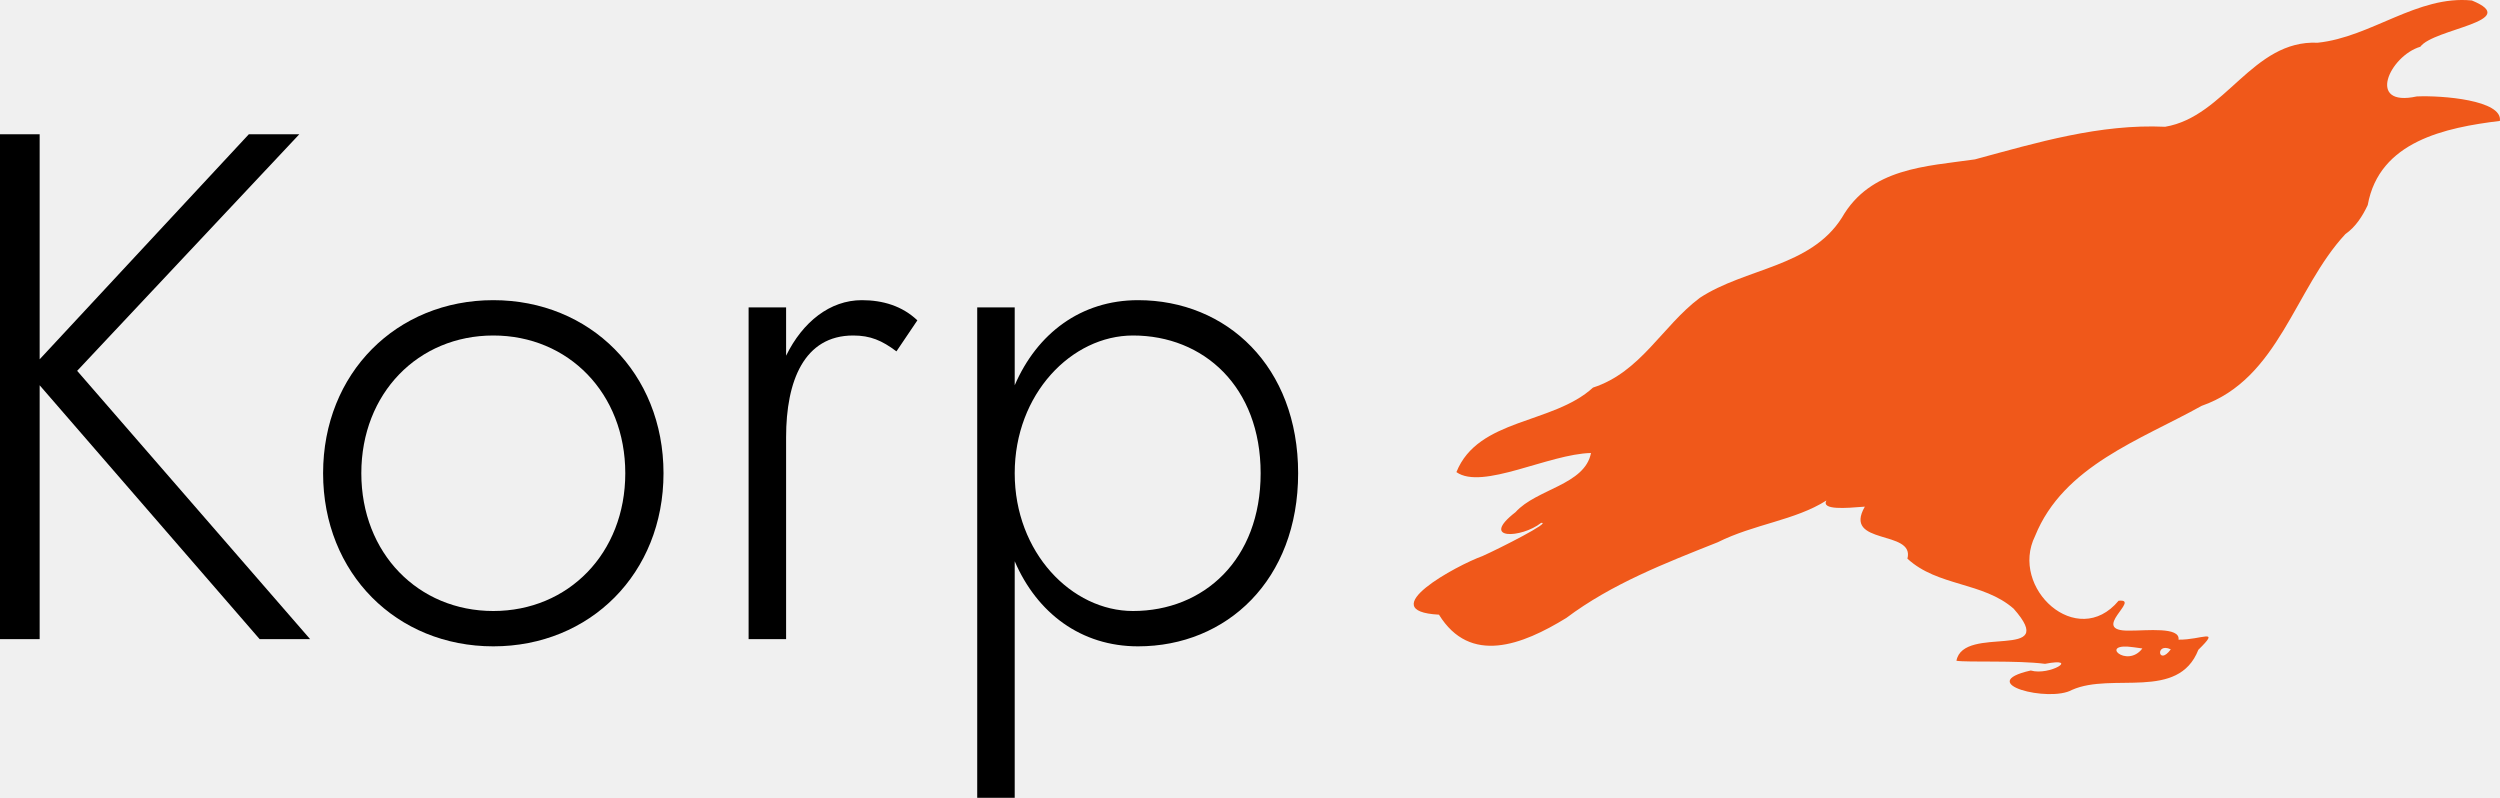
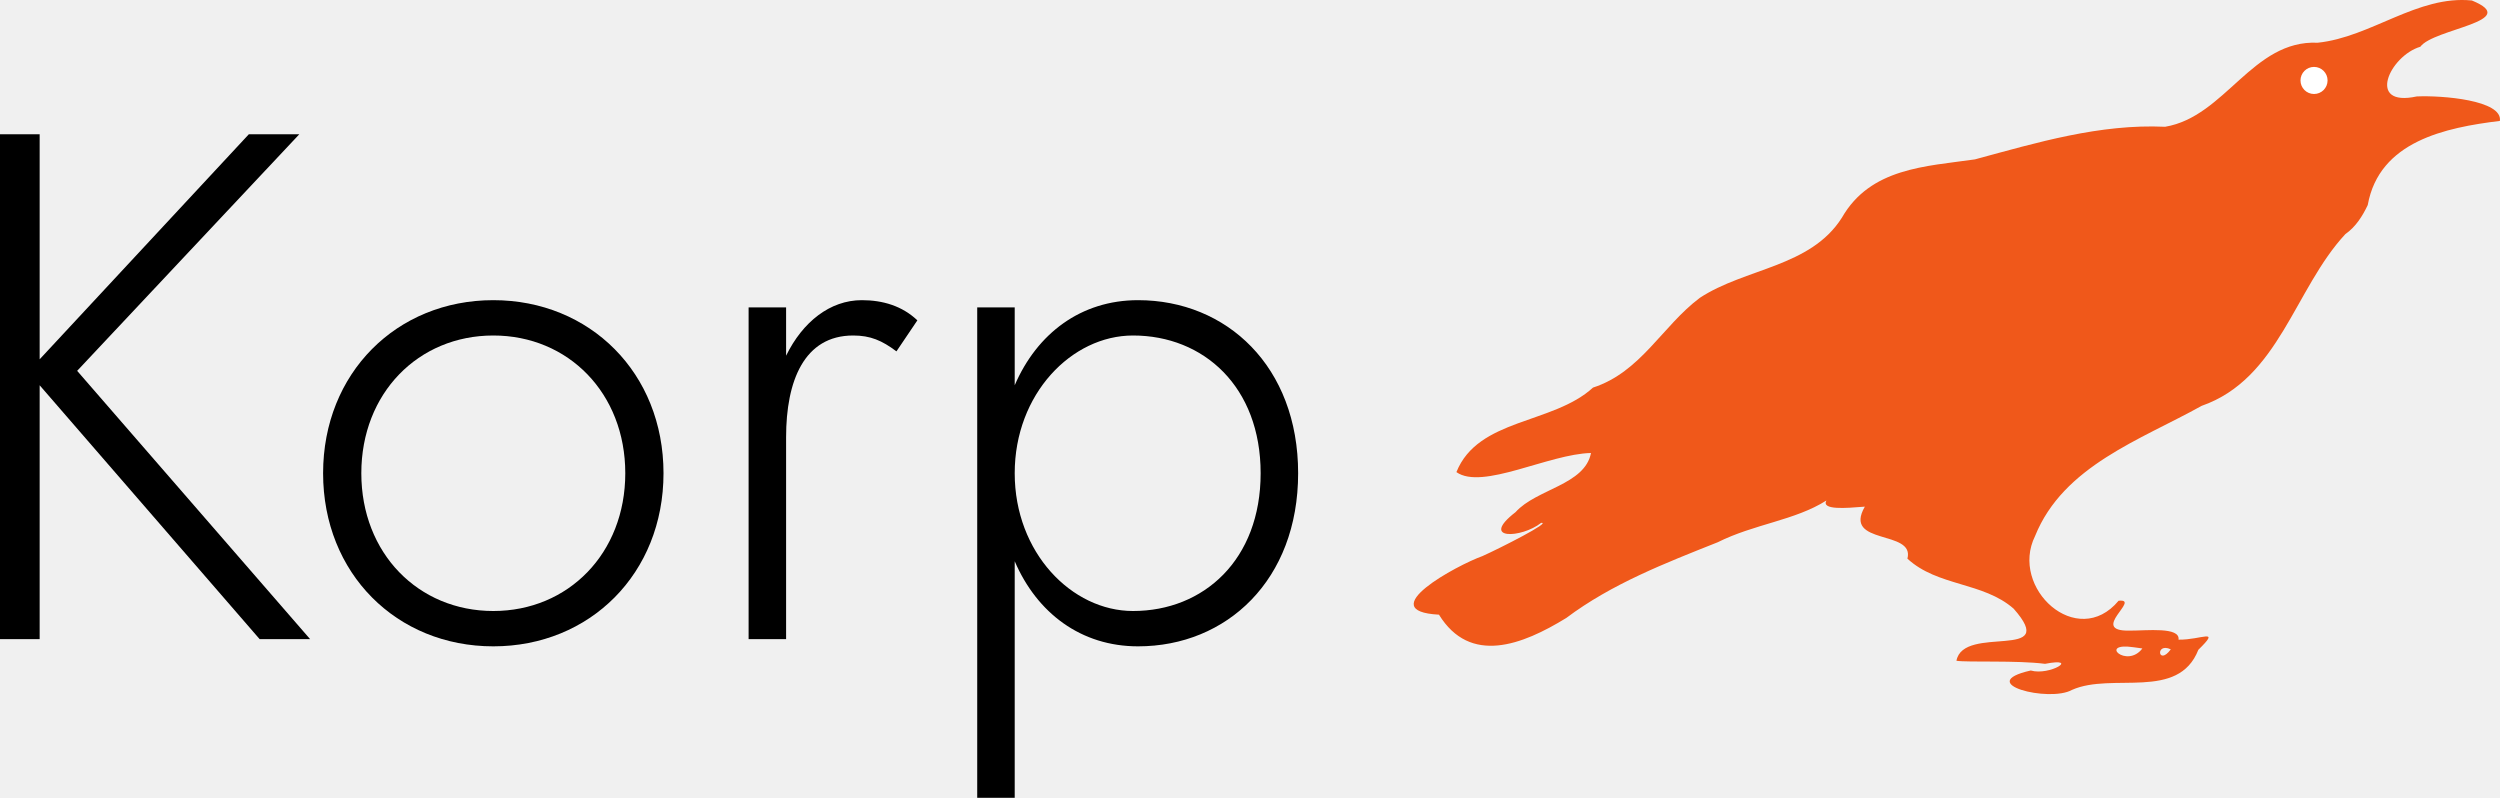
<svg xmlns="http://www.w3.org/2000/svg" width="48.916mm" height="15.61mm" viewBox="0 0 48.916 15.61" version="1.1" id="svg5" xml:space="preserve">
  <defs id="defs2">
    <rect x="165.332" y="165.662" width="170.878" height="72.536" id="rect827-6-9-2" />
  </defs>
  <g id="layer1" transform="translate(-10.69375,-109.2249)">
    <g aria-label="Korp" transform="matrix(0.2645833,0,0,0.2645833,-34.20746,65.68585)" id="text825-4-5-1" style="font-weight:300;font-size:53.333px;font-family:'Jost*';-inkscape-font-specification:'Jost*, Light';white-space:pre;shape-inside:url(#rect827-6-9-2);display:inline">
      <path d="m 169.705,174.488 v 37.333 h 2.933 v -18.773 l 16.267,18.773 h 3.733 l -17.227,-19.84 16.427,-17.493 h -3.733 l -15.467,16.64 v -16.64 z" id="path1802" />
      <path d="m 193.599,199.555 c 0,7.413 5.44,12.8 12.587,12.8 7.147,0 12.587,-5.387 12.587,-12.8 0,-7.413 -5.44,-12.8 -12.587,-12.8 -7.147,0 -12.587,5.387 -12.587,12.8 z m 2.827,0 c 0,-5.92 4.213,-10.187 9.76,-10.187 5.547,0 9.76,4.267 9.76,10.187 0,5.92 -4.213,10.187 -9.76,10.187 -5.547,0 -9.76,-4.267 -9.76,-10.187 z" id="path1804" />
      <path d="m 227.839,187.288 h -2.773 v 24.533 h 2.773 v -14.933 c 0,-4.16 1.333,-7.52 4.96,-7.52 1.28,0 2.133,0.373 3.2,1.173 l 1.547,-2.293 c -1.12,-1.067 -2.56,-1.493 -4.107,-1.493 -2.347,0 -4.373,1.6 -5.6,4.107 z" id="path1806" />
      <path d="m 244.745,223.555 v -17.493 c 1.653,3.84 4.907,6.293 9.12,6.293 6.56,0 11.84,-4.907 11.84,-12.8 0,-7.893 -5.28,-12.8 -11.84,-12.8 -4.213,0 -7.467,2.453 -9.12,6.293 v -5.76 h -2.773 v 36.267 z m 18.187,-24 c 0,6.4 -4.213,10.187 -9.44,10.187 -4.533,0 -8.747,-4.32 -8.747,-10.187 0,-5.867 4.213,-10.187 8.747,-10.187 5.227,0 9.44,3.787 9.44,10.187 z" id="path1808" />
    </g>
    <g id="Layer_2_1_-9" transform="matrix(0.08562054,0,0,0.08562054,-17.32265,103.1277)" style="fill:#f0581a;fill-opacity:1">
      <g id="g4569-0" style="fill:#f0581a;fill-opacity:1">
        <path class="st1" d="m 863.2,124.7 c -11.632,12.502 -15.14,33.069 -32.857,39.26 -13.941,7.768 -31.593,13.715 -38.056,29.732 -5.907,11.911 9.63,26.14 19.08,14.806 5.294,-0.571 -6.904,6.985 2.463,6.827 3.946,0.022 11.631,-0.922 11.236,2.065 5.285,0.079 9.747,-2.804 4.53,2.313 -4.606,11.719 -19.646,5.073 -28.871,9.163 -5.166,2.932 -22.579,-1.462 -9.436,-4.429 4.302,1.259 11.362,-3.094 3.267,-1.522 -6.407,-0.832 -17.713,-0.304 -20.245,-0.7 1.56,-8.414 23.821,0.258 13.071,-11.906 -6.989,-6.126 -17.401,-5.062 -24.275,-11.432 1.764,-6.694 -14.865,-2.955 -9.73,-11.884 -4.455,0.362 -9.959,0.81 -8.793,-1.397 -7.226,4.565 -16.468,5.35 -24.852,9.546 -11.997,4.773 -24.196,9.494 -34.579,17.288 -10.116,6.217 -21.979,10.786 -29.098,-0.751 -15.358,-0.797 4.142,-11.312 9.939,-13.39 4.024,-1.797 16.016,-7.895 13.398,-7.579 -4.463,3.513 -14.187,3.999 -5.839,-2.46 4.797,-5.335 15.817,-6.189 17.247,-13.517 -9.645,0.211 -24.871,8.551 -30.759,4.368 4.962,-12.354 22.042,-10.901 31.22,-19.318 10.914,-3.533 15.846,-14.082 24.386,-20.494 10.422,-6.849 25.294,-6.996 32.483,-18.325 6.526,-11.4 19.149,-11.717 30.4,-13.328 14.212,-3.852 28.584,-8.15 43.466,-7.453 13.801,-2.321 19.939,-19.891 34.868,-19.207 12.205,-1.264 22.8,-10.904 35.236,-9.653 11.646,4.774 -8.749,6.412 -11.777,10.571 -7.033,2.097 -12.431,13.885 -0.828,11.357 5.779,-0.268 19.664,0.841 19.008,5.591 -12.392,1.531 -27.576,4.614 -30.199,19.227 -1.2,2.53 -2.759,5.01 -5.105,6.631 z m -46.4,94.7 c -3.547,4.698 -10.232,-1.491 -1.977,-0.275 z m 6.5,0.2 c -3.632,-1.676 -2.908,3.942 0,0 z" id="path4567-9" style="clip-rule:evenodd;fill:#f0581a;fill-opacity:1;fill-rule:evenodd" />
      </g>
    </g>
+     <circle style="fill:#ffffff;fill-opacity:1;stroke-width:0.239" id="path1" cx="55.971" cy="110.799" r="0.265" />
  </g>
</svg>
